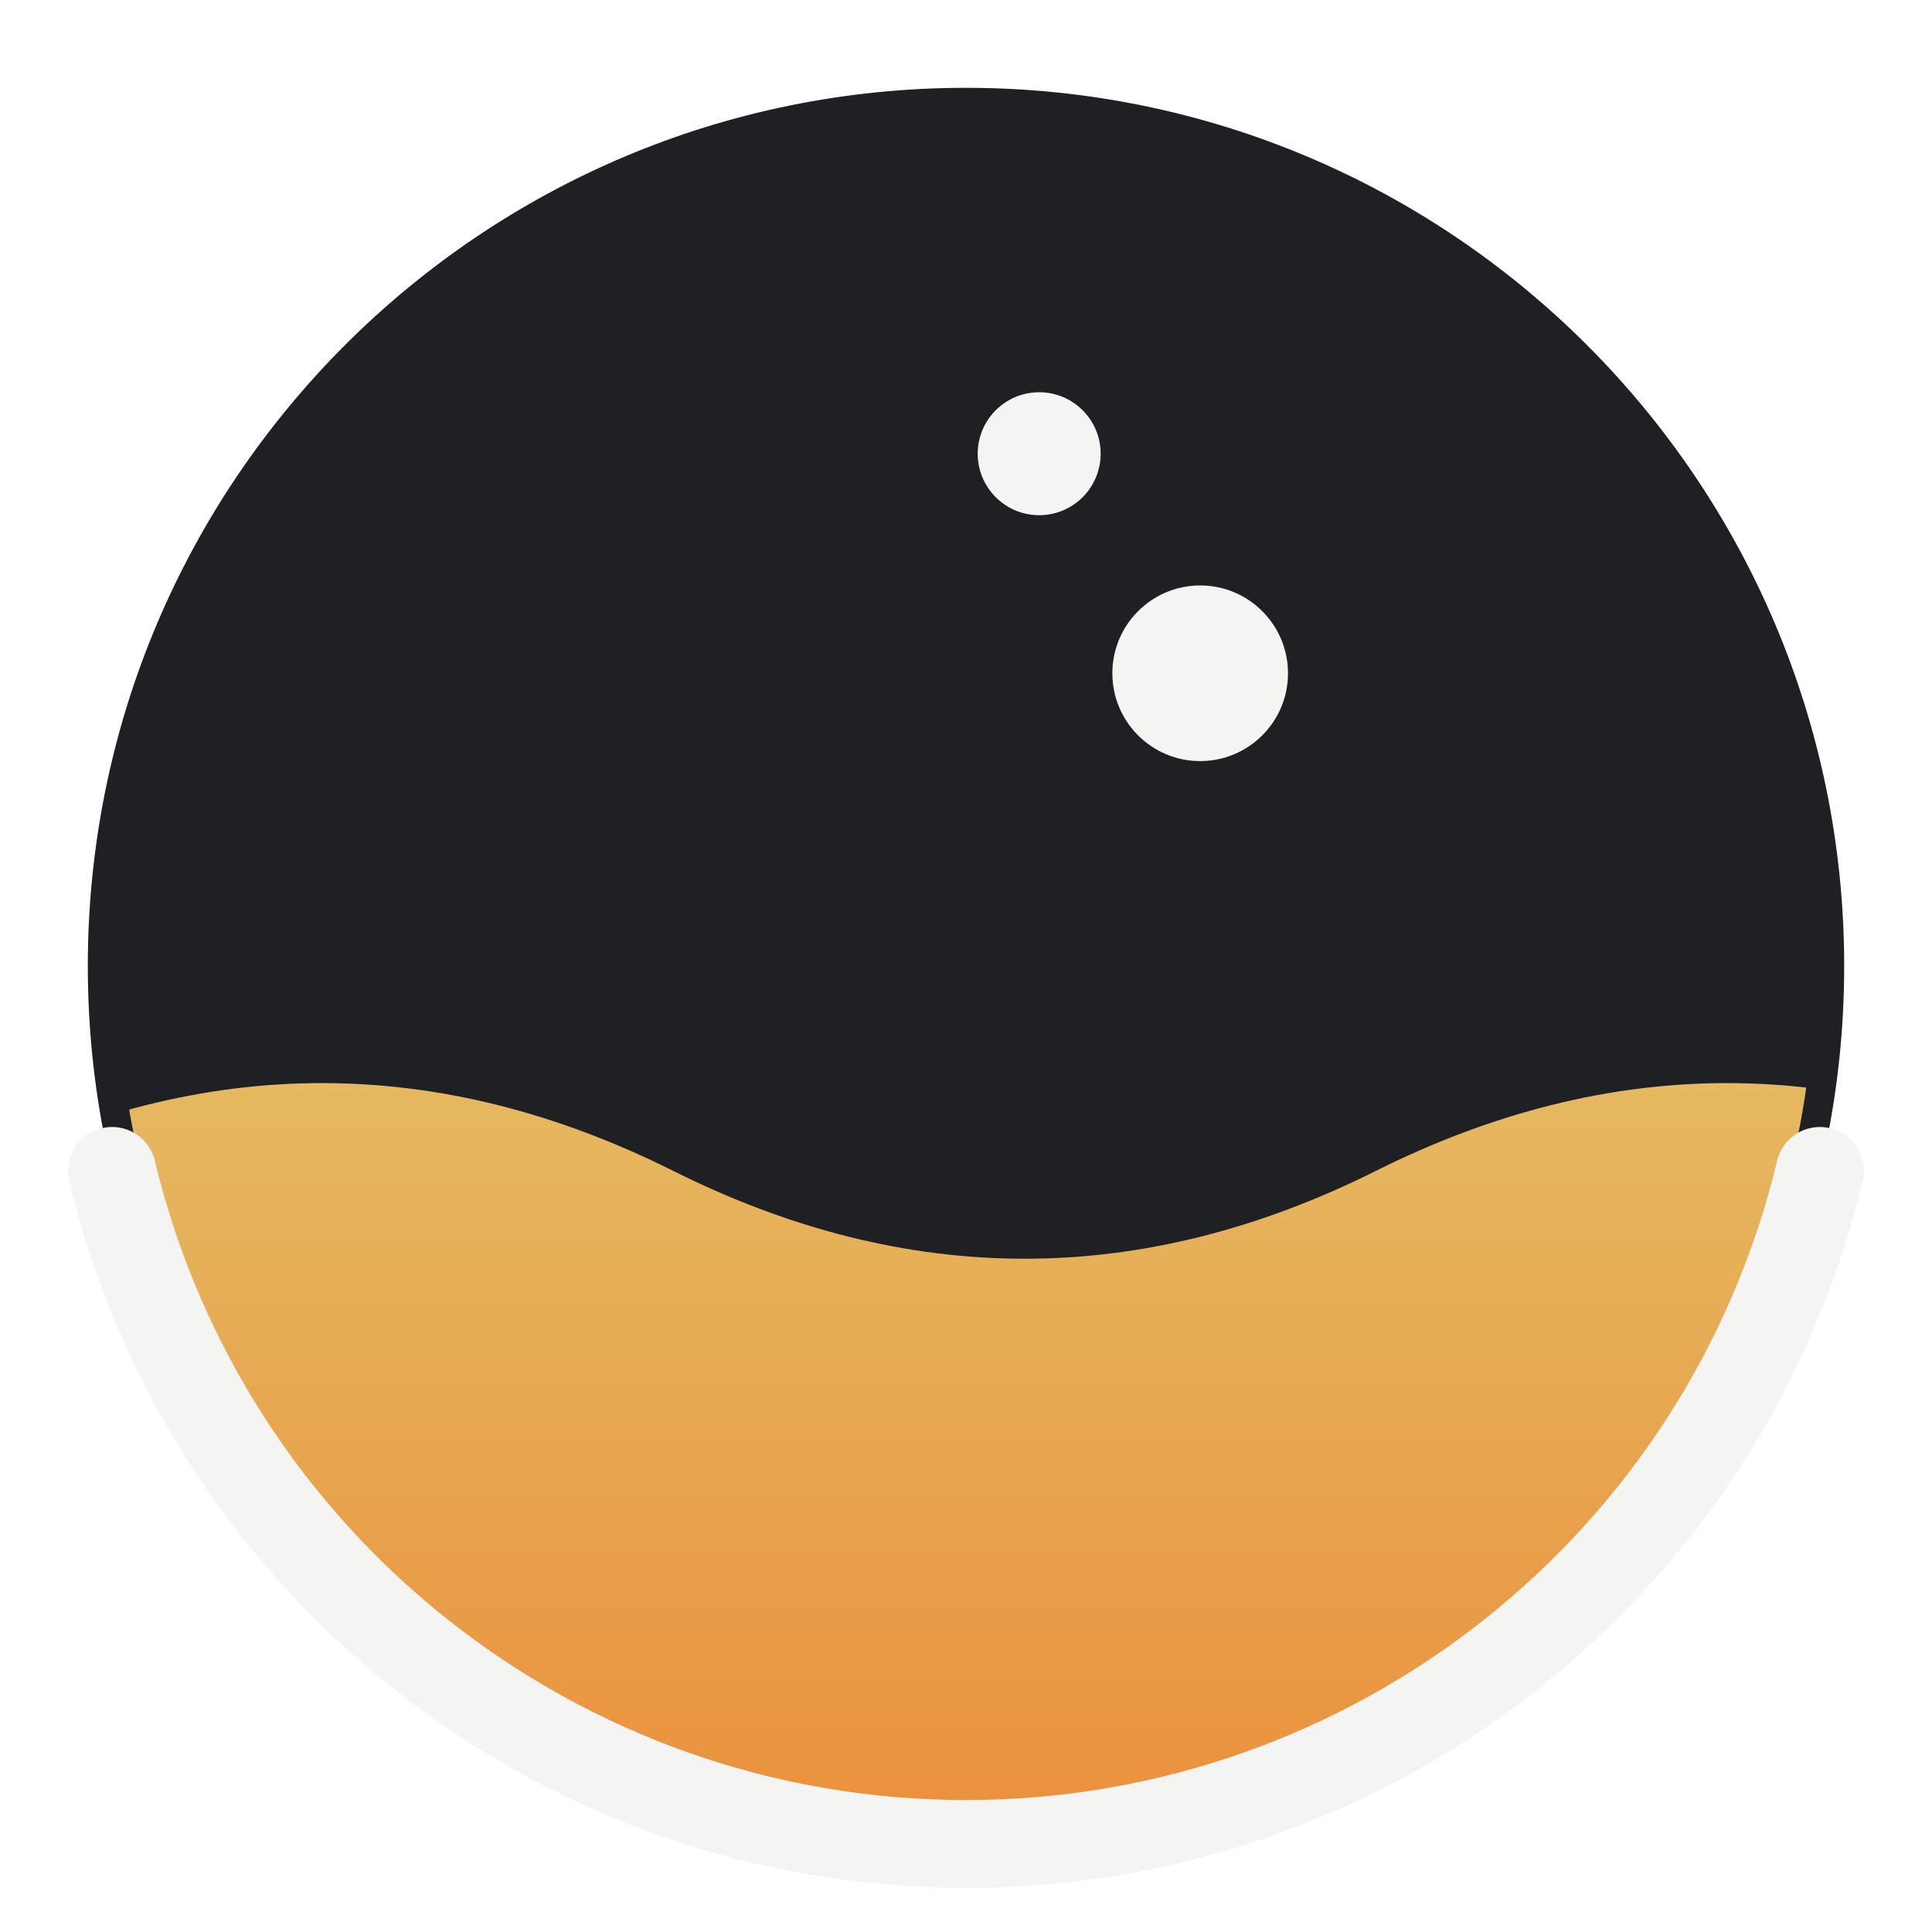
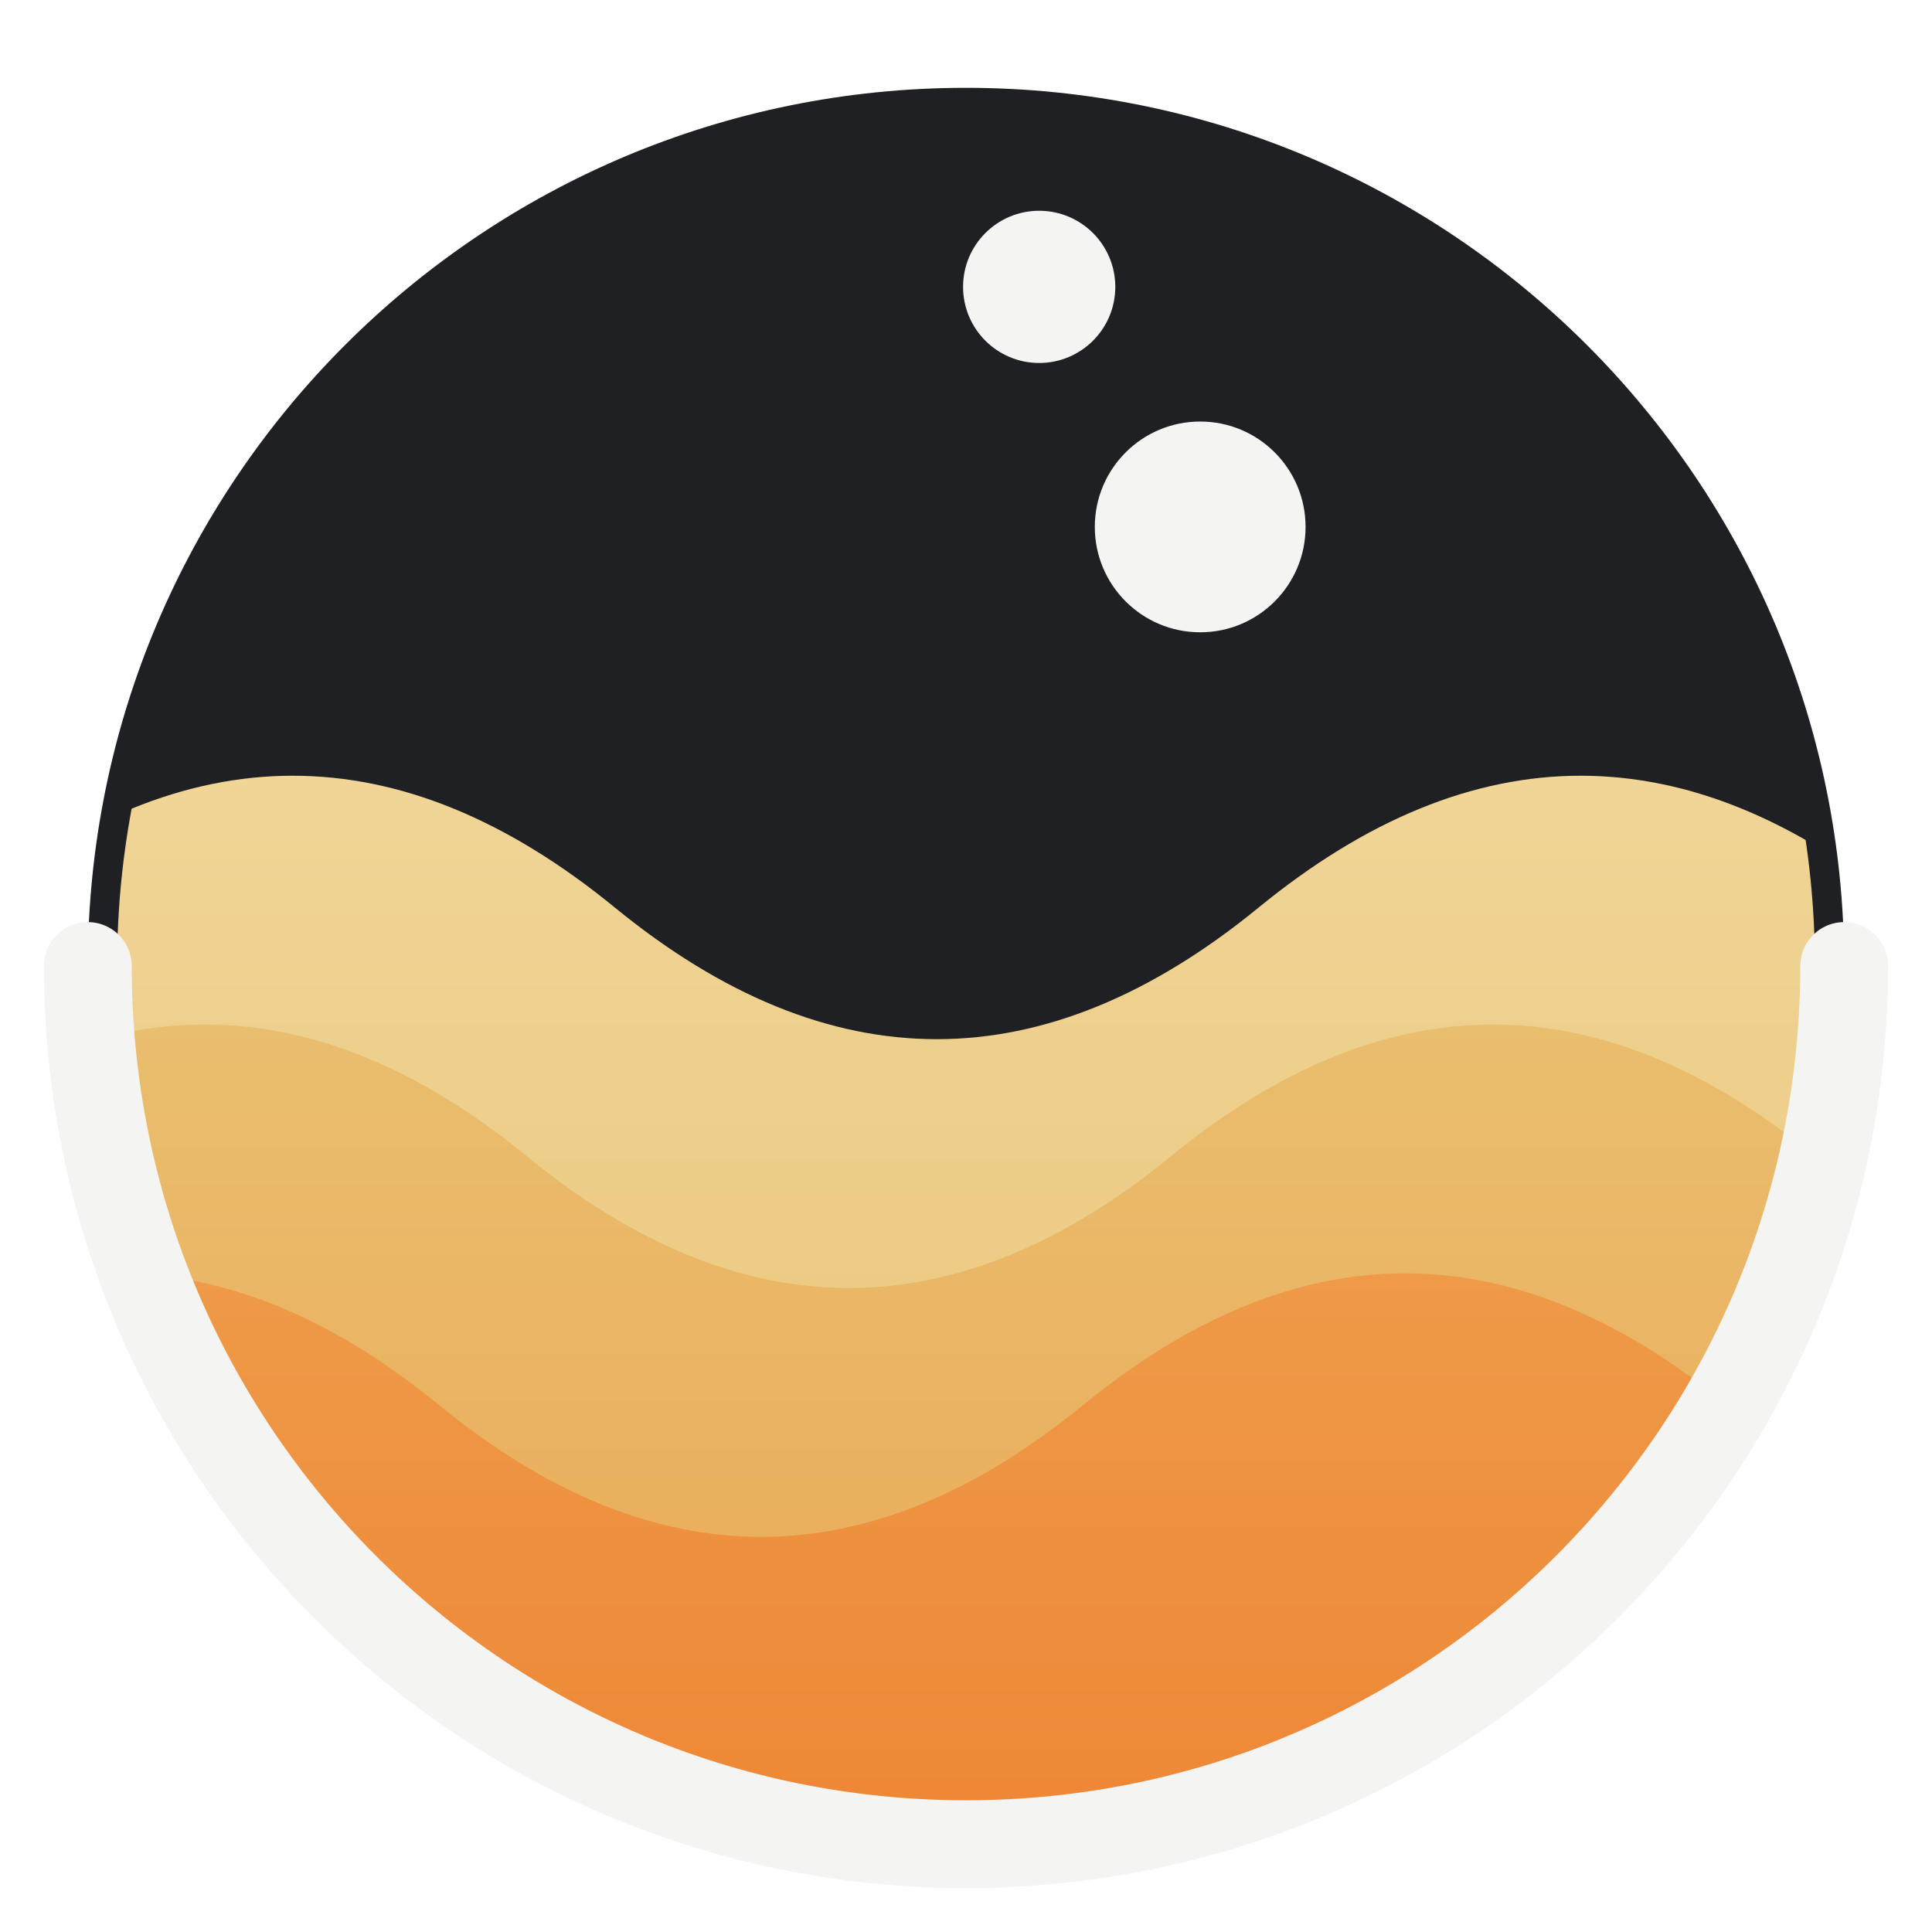
<svg xmlns="http://www.w3.org/2000/svg" width="264" height="264" viewBox="21 21 66 66">
  <defs>
-     <linearGradient id="od" x1="0" y1="0" x2="0" y2="1">
-       <stop offset="0" style="stop-color: #E5B961" />
+     <linearGradient id="od1" x1="0" y1="0" x2="0" y2="1">
+       <stop offset="0" style="stop-color: #F0D597" />
+       <stop offset="1" style="stop-color: #E5B961" />
+     </linearGradient>
+     <linearGradient id="od2" x1="0" y1="0" x2="0" y2="1">
+       <stop offset="0" style="stop-color: #E9BE6E" />
+       <stop offset="1" style="stop-color: #EC9A45" />
+     </linearGradient>
+     <linearGradient id="od3" x1="0" y1="0" x2="0" y2="1">
+       <stop offset="0" style="stop-color: #EE9A48" />
      <stop offset="1" style="stop-color: #EF7625" />
    </linearGradient>
  </defs>
  <circle cx="54" cy="54" r="30" style="fill: #1E2023" />
  <clipPath id="odc">
    <circle cx="54" cy="54" r="29" />
  </clipPath>
  <g clip-path="url(#odc)">
-     <path d="M20 61 Q32 55 44 61 T68 61 T92 61 V100 H20 Z" style="fill: url(#od)" />
+     <path d="M-2 52 Q9 61 20 52 T42 52 T64 52 T86 52 T108 52 T130 52 V100 H-2 Z" style="fill: url(#od1)" />
+     <path d="M-5 60.5 Q6 69.5 17 60.5 T39 60.5 T61 60.5 T83 60.5 T105 60.5 T127 60.5 V100 H-5 Z" style="fill: url(#od2)" />
+     <path d="M-8 69 Q3 78 14 69 T36 69 T58 69 T80 69 T102 69 T124 69 V100 H-8 Z" style="fill: url(#od3)" />
  </g>
-   <path d="M24.83 61 A30 30 0 0 0 83.17 61" style="fill: none; stroke: #F4F4F2; stroke-width: 3; stroke-linecap: round" />
-   <circle cx="62" cy="44" r="3" style="fill: #F4F4F2" />
-   <circle cx="56.5" cy="36.5" r="2.1" style="fill: #F4F4F2" />
+   <path d="M24 54 A30 30 0 0 0 84 54" style="fill: none; stroke: #F4F4F2; stroke-width: 3; stroke-linecap: round" />
+   <circle cx="62" cy="39" r="3.6" style="fill: #F4F4F2" />
+   <circle cx="56.5" cy="30.8" r="2.6" style="fill: #F4F4F2" />
</svg>
